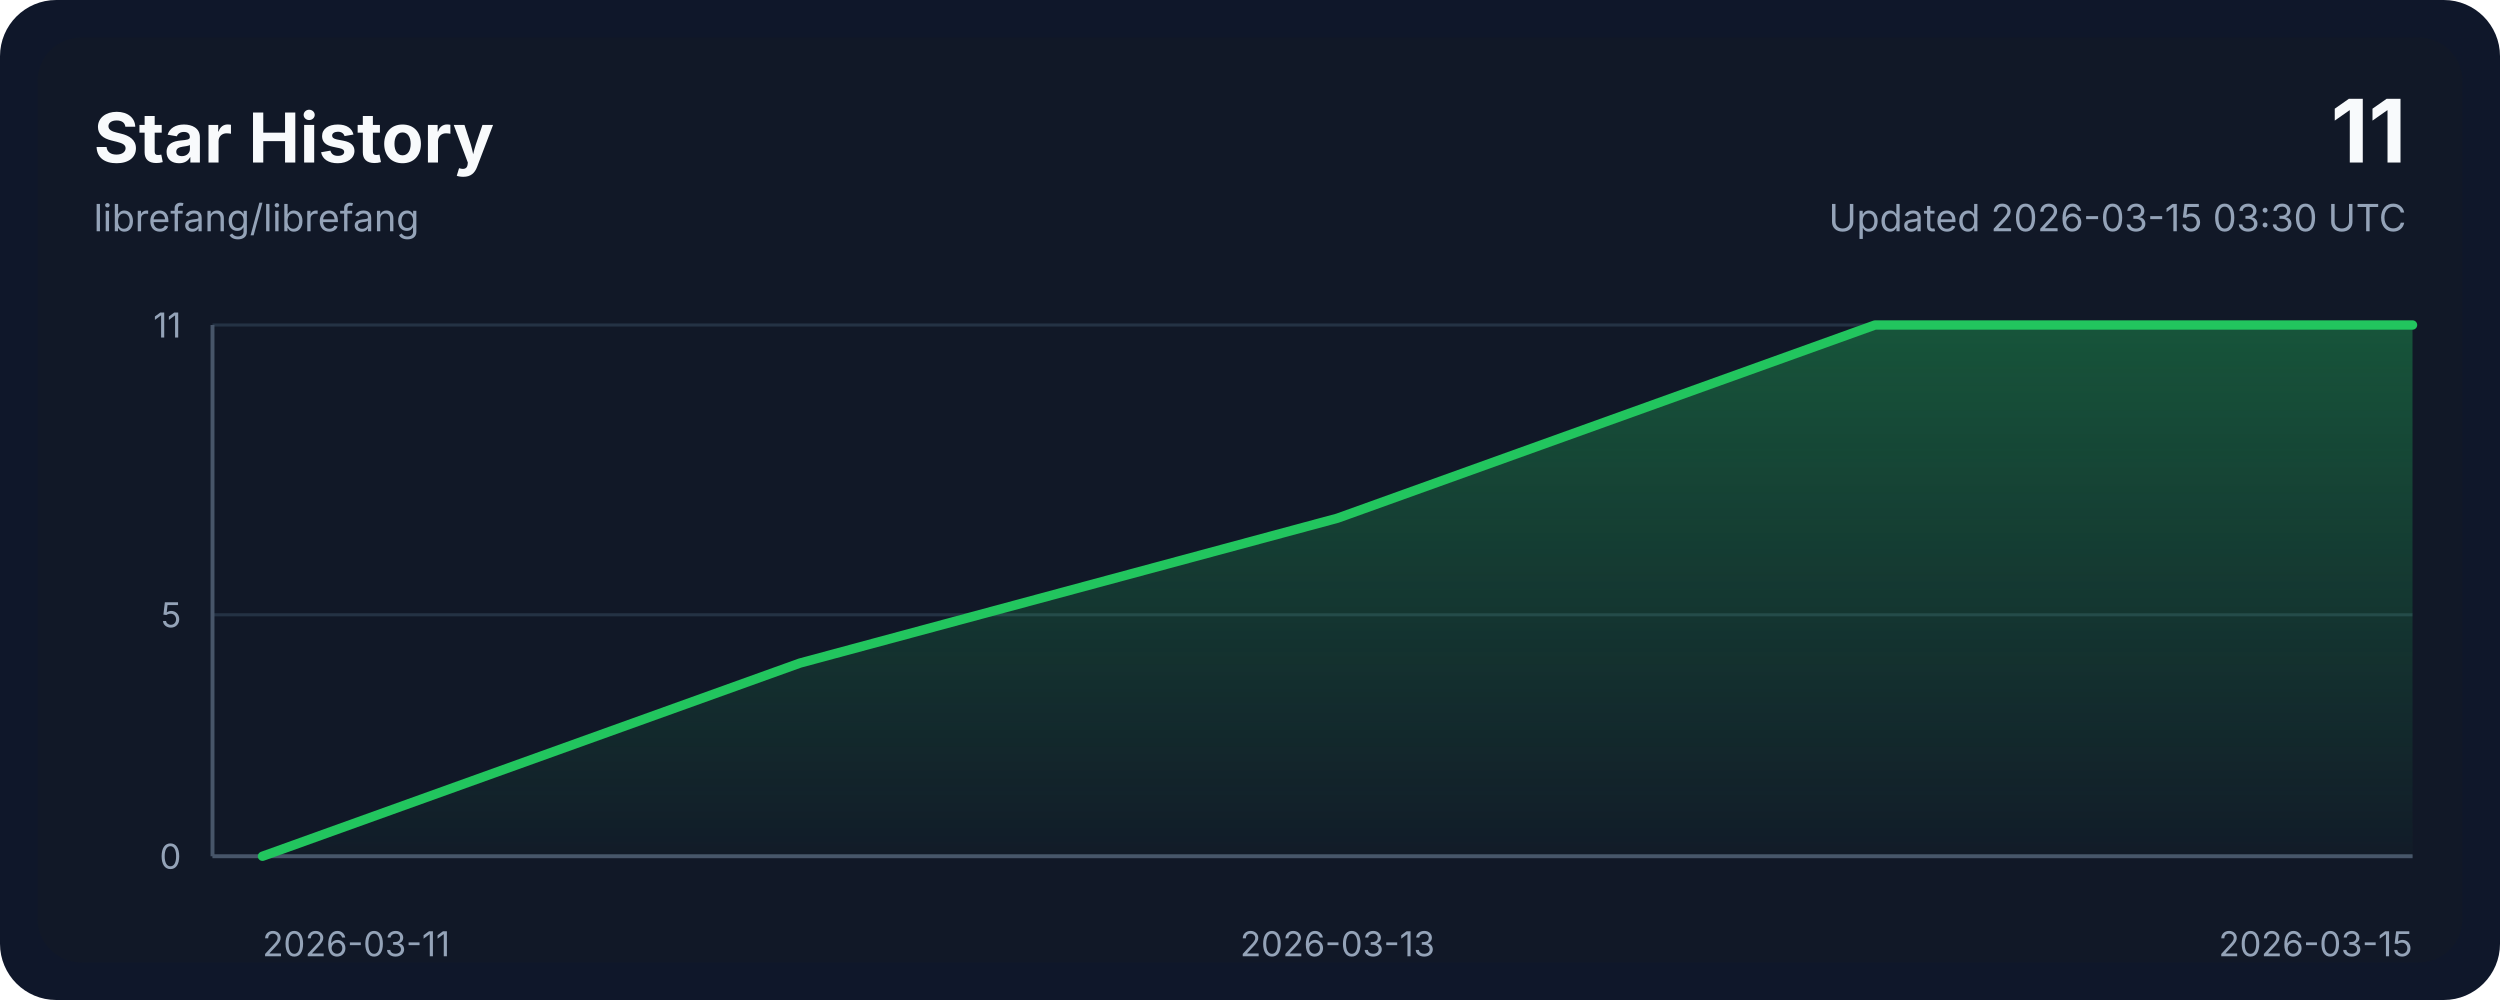
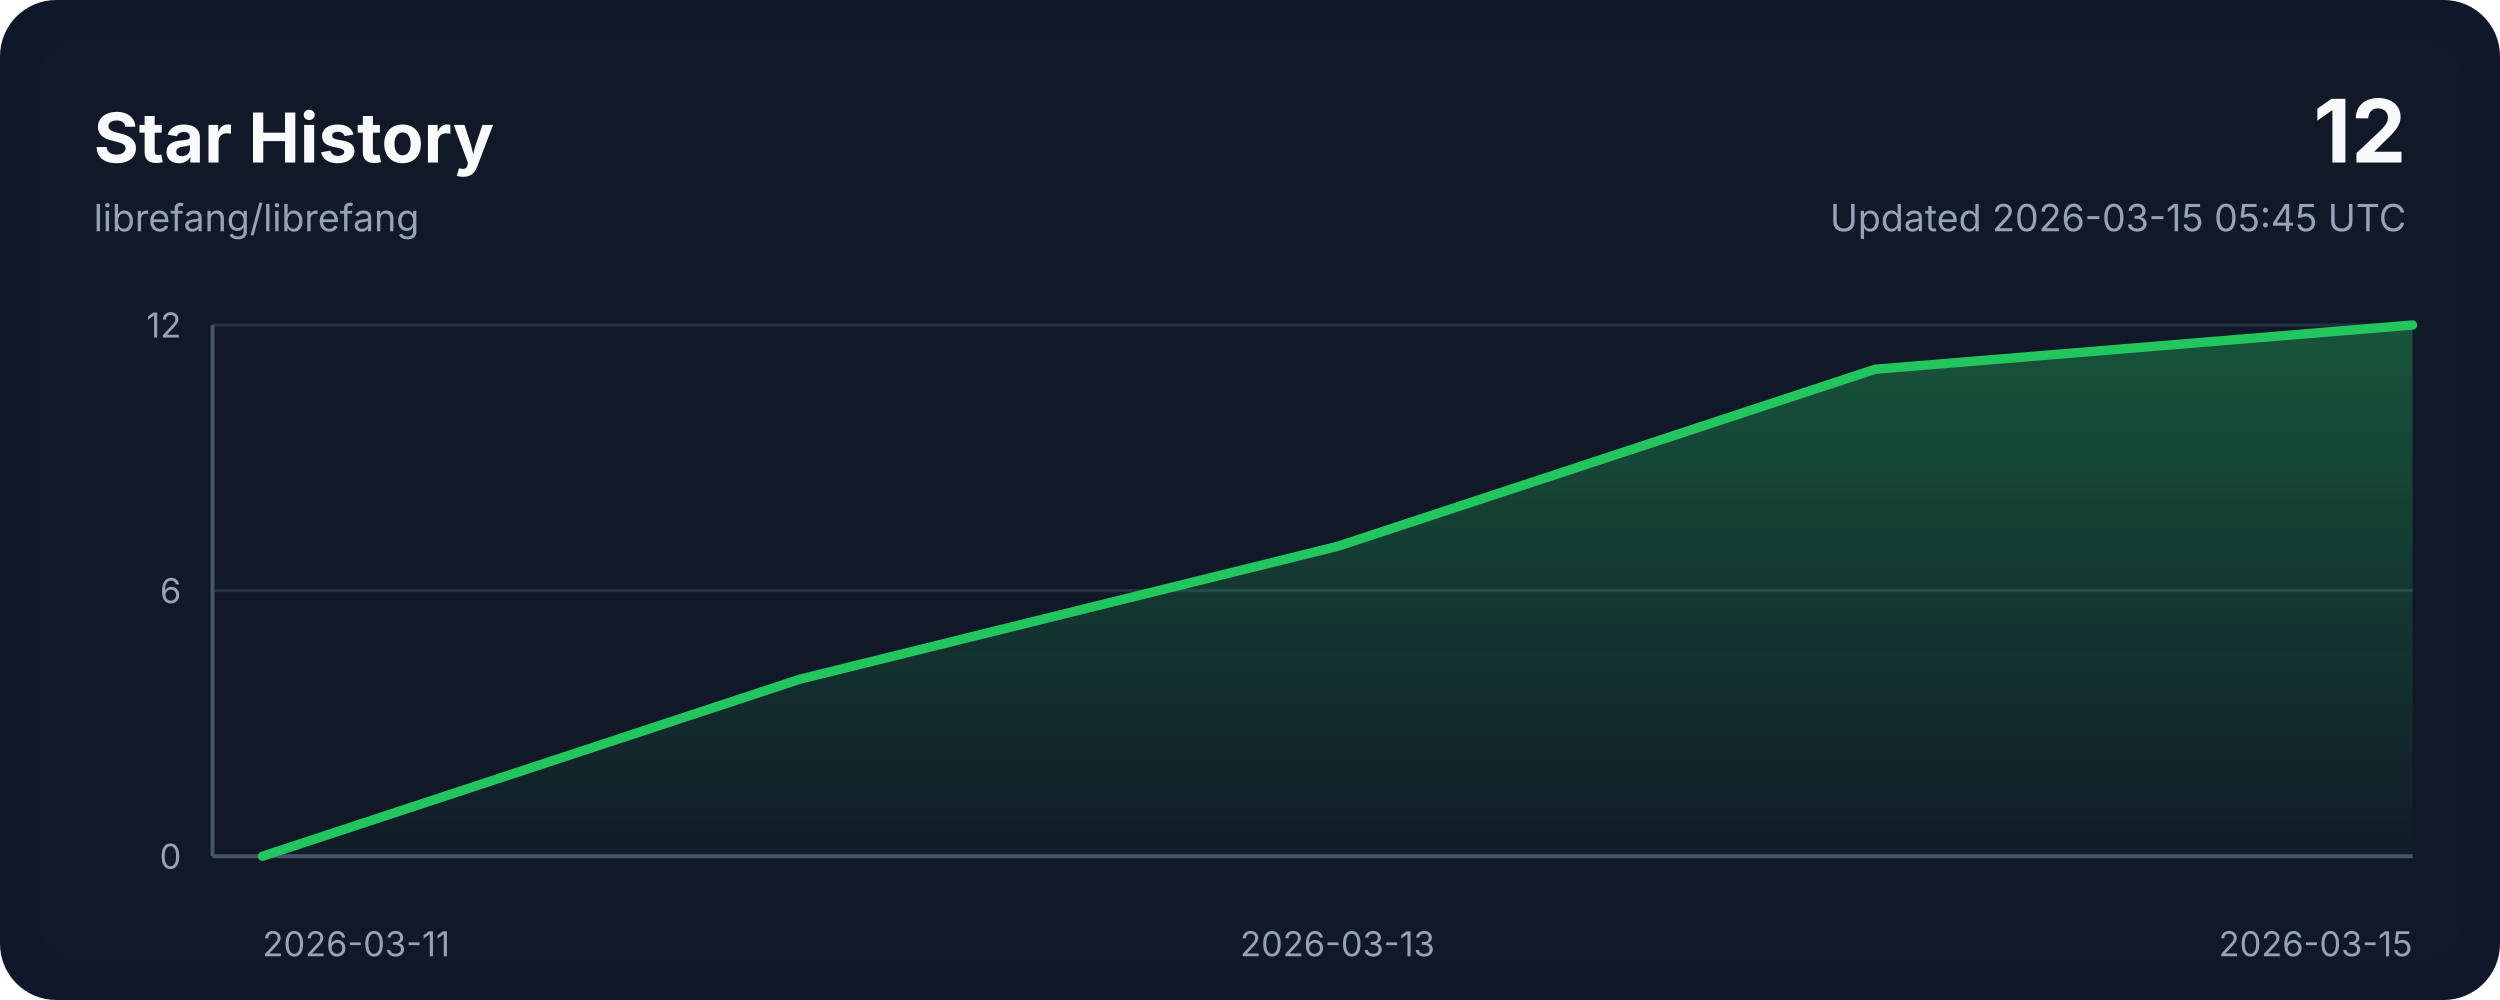
<svg xmlns="http://www.w3.org/2000/svg" width="800" height="320" viewBox="0 0 800 320" role="img" aria-labelledby="title desc">
  <style>
    .bg { fill: #0f172a; }
    .panel { fill: #111827; }
    .grid { stroke: #243244; stroke-width: 1; }
    .axis { stroke: #475569; stroke-width: 1.25; }
    .line { fill: none; stroke: #22c55e; stroke-width: 3; stroke-linecap: round; stroke-linejoin: round; }
    .area { fill: url(#areaGradient); }
    .title { font: 700 22px ui-sans-serif, system-ui, -apple-system, sans-serif; fill: #f8fafc; }
    .subtitle { font: 400 12px ui-sans-serif, system-ui, -apple-system, sans-serif; fill: #94a3b8; }
    .axis-label { font: 400 11px ui-sans-serif, system-ui, -apple-system, sans-serif; fill: #94a3b8; }
    .value { font: 700 28px ui-sans-serif, system-ui, -apple-system, sans-serif; fill: #f8fafc; }
  </style>
  <defs>
    <linearGradient id="areaGradient" x1="0" x2="0" y1="0" y2="1">
      <stop offset="0%" stop-color="#22c55e" stop-opacity="0.35" />
      <stop offset="100%" stop-color="#22c55e" stop-opacity="0.02" />
    </linearGradient>
  </defs>
  <rect width="800" height="320" rx="18" class="bg" />
  <rect x="12" y="12" width="776" height="296" rx="14" class="panel" />
  <text x="30" y="52" class="title">Star History</text>
  <text x="30" y="74" class="subtitle">librefang/librefang</text>
-   <text x="770" y="52" class="value" text-anchor="end">11</text>
-   <text x="770" y="74" class="subtitle" text-anchor="end">Updated 2026-03-15 03:30 UTC</text>
+   <text x="770" y="52" class="value" text-anchor="end">12</text>
+   <text x="770" y="74" class="subtitle" text-anchor="end">Updated 2026-03-15 05:45 UTC</text>
  <line x1="68" y1="274.00" x2="772" y2="274.00" class="grid" />
-   <line x1="68" y1="196.73" x2="772" y2="196.73" class="grid" />
+   <line x1="68" y1="189.00" x2="772" y2="189.00" class="grid" />
  <line x1="68" y1="104.00" x2="772" y2="104.00" class="grid" />
  <line x1="68" y1="274" x2="772" y2="274" class="axis" />
  <line x1="68" y1="104" x2="68" y2="274" class="axis" />
-   <path d="M 84,274 L 84.00,274.00 L 256.00,212.18 L 428.00,165.82 L 600.00,104.00 L 772.00,104.00 L 772,274 Z" class="area" />
-   <polyline points="84.00,274.00 256.00,212.18 428.00,165.82 600.00,104.00 772.00,104.00" class="line" />
+   <path d="M 84,274 L 84.00,274.00 L 256.00,217.33 L 428.00,174.83 L 600.00,118.17 L 772.00,104.00 L 772,274 Z" class="area" />
+   <polyline points="84.00,274.00 256.00,217.33 428.00,174.83 600.00,118.17 772.00,104.00" class="line" />
  <text x="84.00" y="306" class="axis-label" text-anchor="start">2026-03-11</text>
  <text x="428.00" y="306" class="axis-label" text-anchor="middle">2026-03-13</text>
  <text x="772.00" y="306" class="axis-label" text-anchor="end">2026-03-15</text>
  <text x="58" y="278.00" class="axis-label" text-anchor="end">0</text>
-   <text x="58" y="200.73" class="axis-label" text-anchor="end">5</text>
-   <text x="58" y="108.00" class="axis-label" text-anchor="end">11</text>
+   <text x="58" y="193.00" class="axis-label" text-anchor="end">6</text>
+   <text x="58" y="108.00" class="axis-label" text-anchor="end">12</text>
</svg>
